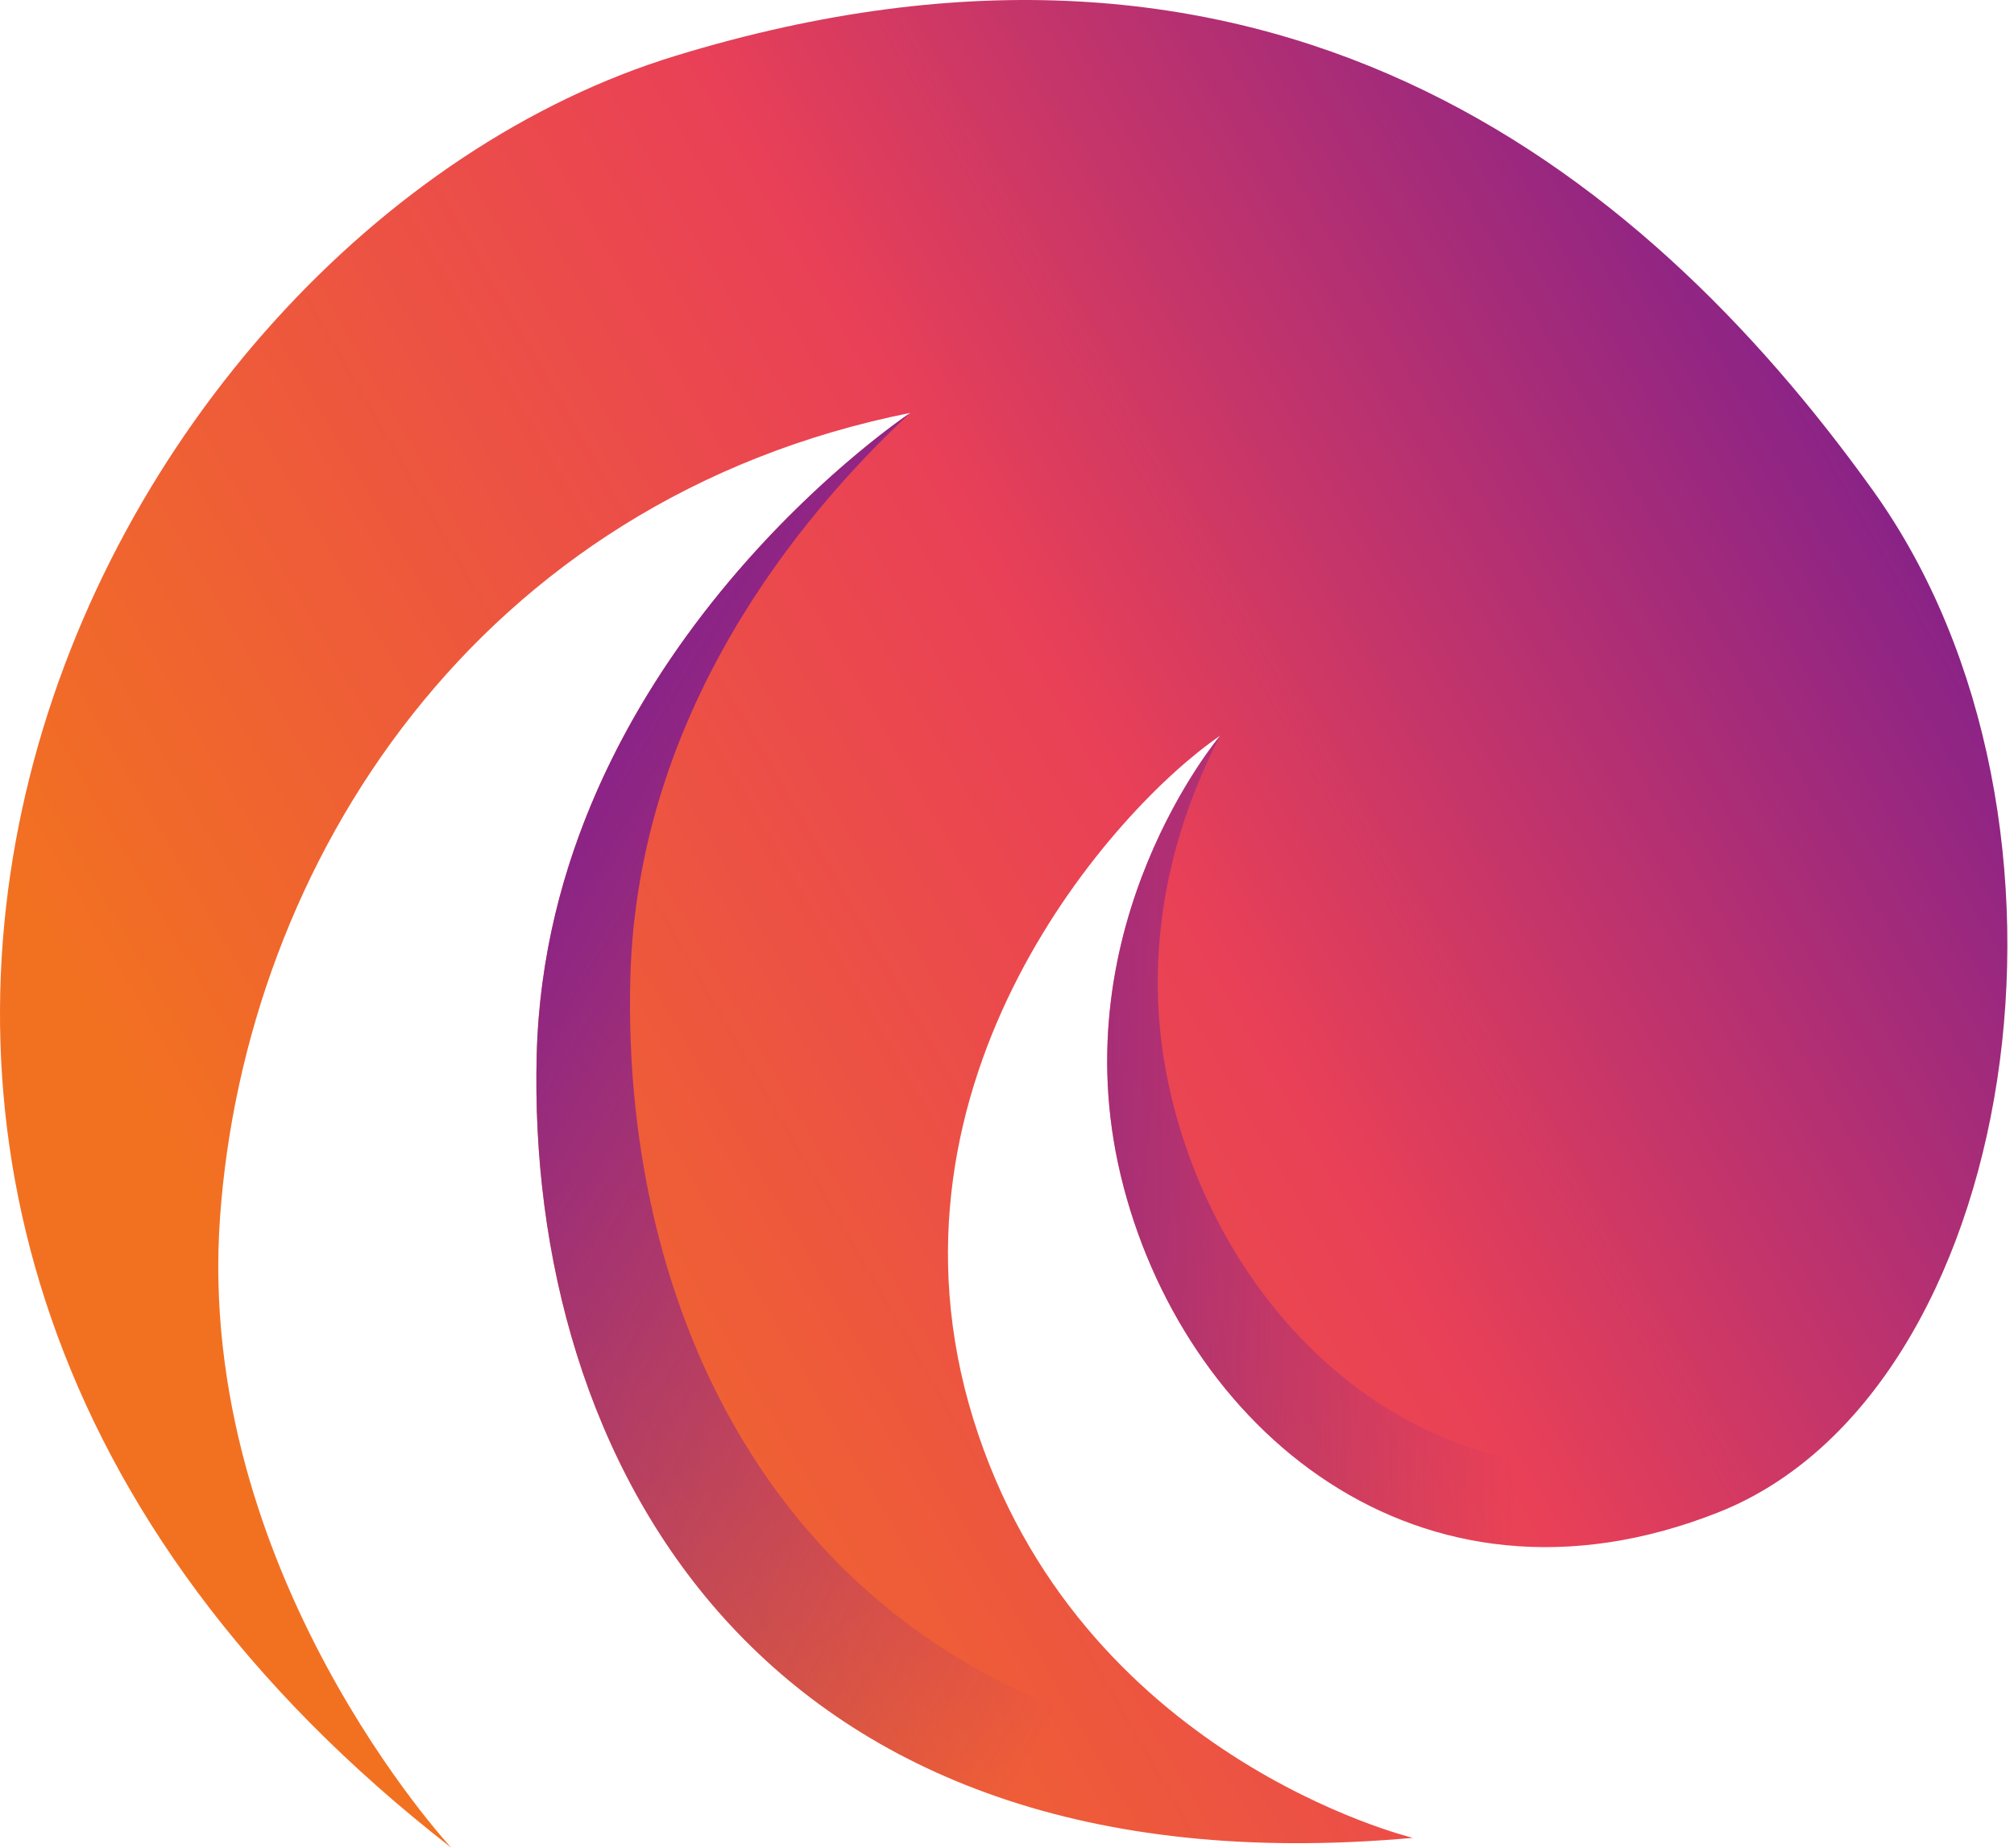
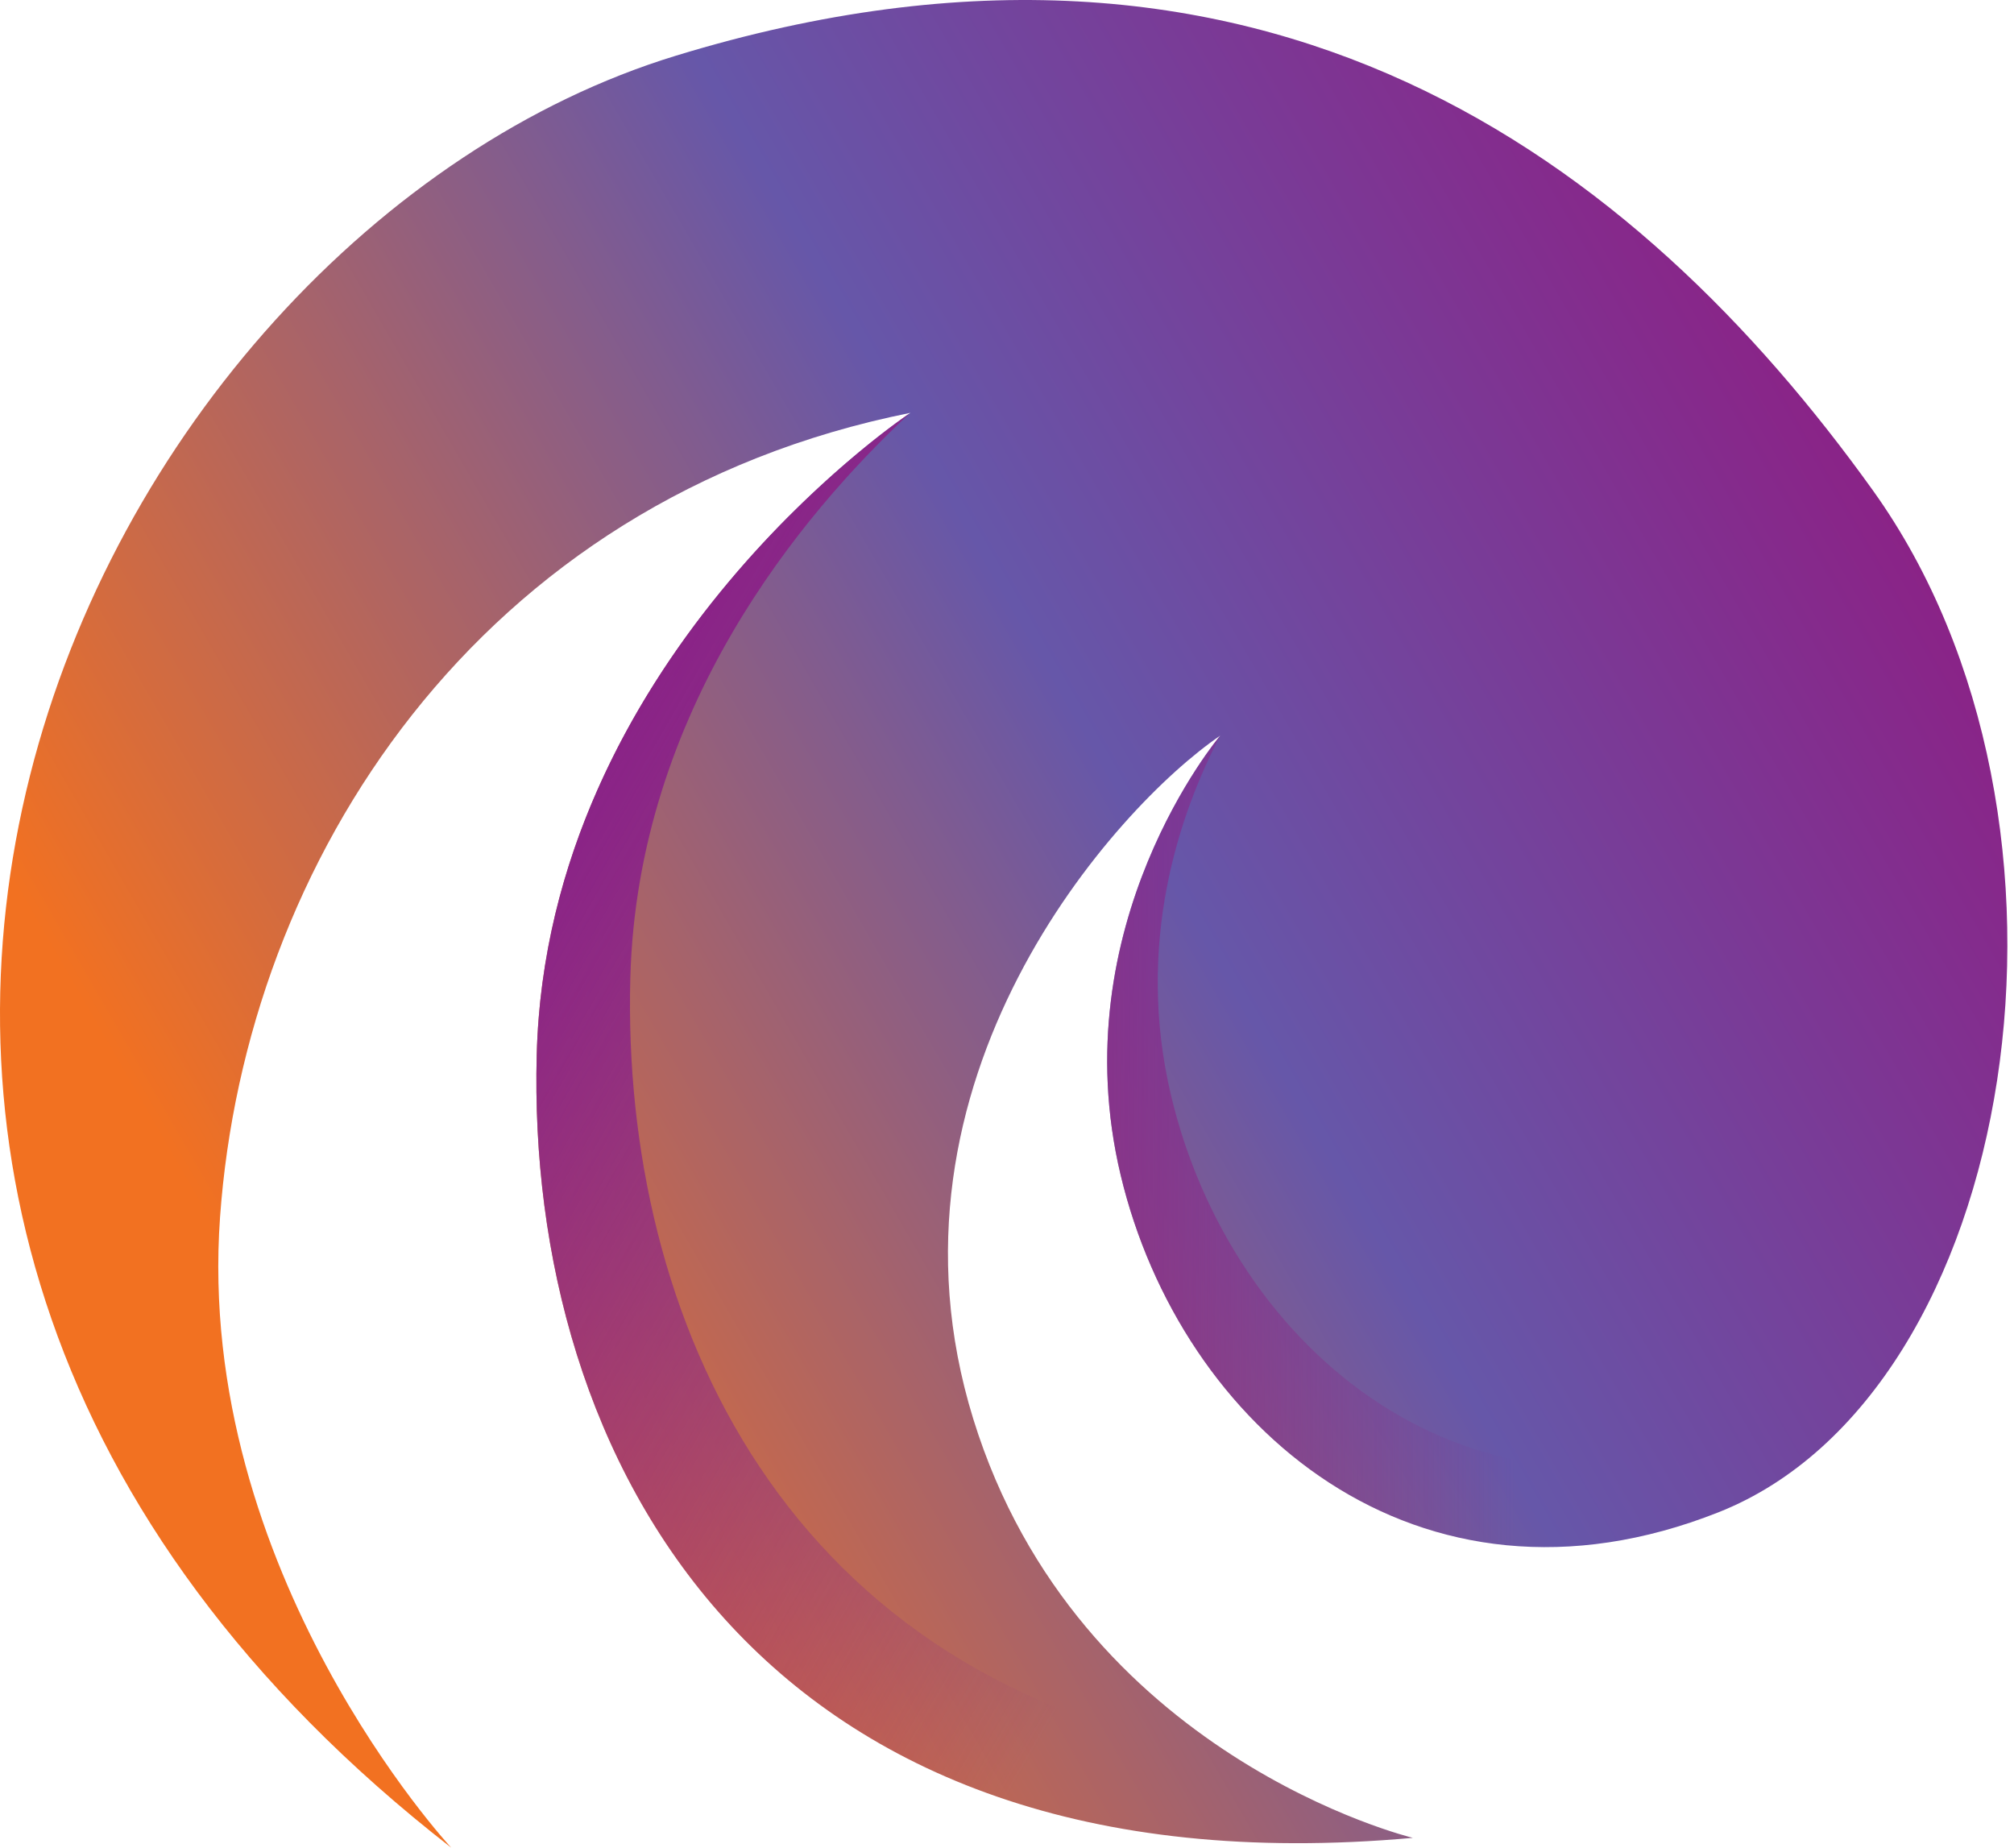
<svg xmlns="http://www.w3.org/2000/svg" width="109" height="100" viewBox="0 0 109 100" fill="none">
  <path d="M66.039 39.816C66.039 39.816 57.405 50.002 60.653 63.605C63.901 77.207 76.713 88.299 93.004 81.85C109.295 75.4 114.146 44.382 101.369 26.55C88.592 8.717 68.416 -6.725 36.566 3.019C4.716 12.762 -20.728 64.885 24.419 100C24.419 100 10.538 85.072 11.909 65.877C13.28 46.681 25.849 27.029 49.272 22.345C49.272 22.345 29.619 35.37 29.048 57.079C28.477 78.788 40.931 102.668 76.465 99.469C76.465 99.469 58.336 95.107 52.674 76.796C47.012 58.484 60.369 43.675 66.039 39.816Z" fill="url(#paint0_linear_309_5077)" />
  <path d="M76.465 99.468C40.931 102.668 28.477 78.788 29.048 57.078C29.605 35.879 48.361 22.96 49.24 22.366C43.376 27.828 34.495 38.448 34.114 52.937C33.631 71.288 42.454 91.189 66.657 94.976C71.912 98.373 76.465 99.468 76.465 99.468Z" fill="url(#paint1_linear_309_5077)" />
  <path d="M104.078 71.08C101.432 76.105 97.692 79.996 93.004 81.85C76.713 88.299 63.901 77.207 60.653 63.605C57.426 50.093 65.925 39.949 66.037 39.816C66.038 39.815 66.038 39.815 66.038 39.815C63.838 44.036 61.411 51.052 63.389 59.333C66.637 72.935 79.448 84.028 95.74 77.579C98.991 76.291 101.788 74.025 104.078 71.08Z" fill="url(#paint2_linear_309_5077)" />
  <defs>
    <linearGradient id="paint0_linear_309_5077" x1="6.414" y1="79.552" x2="100.721" y2="25.104" gradientUnits="userSpaceOnUse">
      <stop offset="0.1" stop-color="#F27121" />
-       <stop offset="0.6" stop-color="#E94057" />
+       <stop offset="0.6" stop-color="#6657a9" />
      <stop offset="1" stop-color="#8A2387" />
    </linearGradient>
    <linearGradient id="paint1_linear_309_5077" x1="29.38" y1="47.37" x2="87.252" y2="80.783" gradientUnits="userSpaceOnUse">
      <stop offset="2.42203e-07" stop-color="#8A2387" />
      <stop offset="0.7" stop-color="#8A2387" stop-opacity="0" />
    </linearGradient>
    <linearGradient id="paint2_linear_309_5077" x1="59.922" y1="61.775" x2="104.078" y2="61.775" gradientUnits="userSpaceOnUse">
      <stop stop-color="#8A2387" stop-opacity="0.7" />
      <stop offset="0.5" stop-color="#8A2387" stop-opacity="0" />
    </linearGradient>
  </defs>
</svg>
